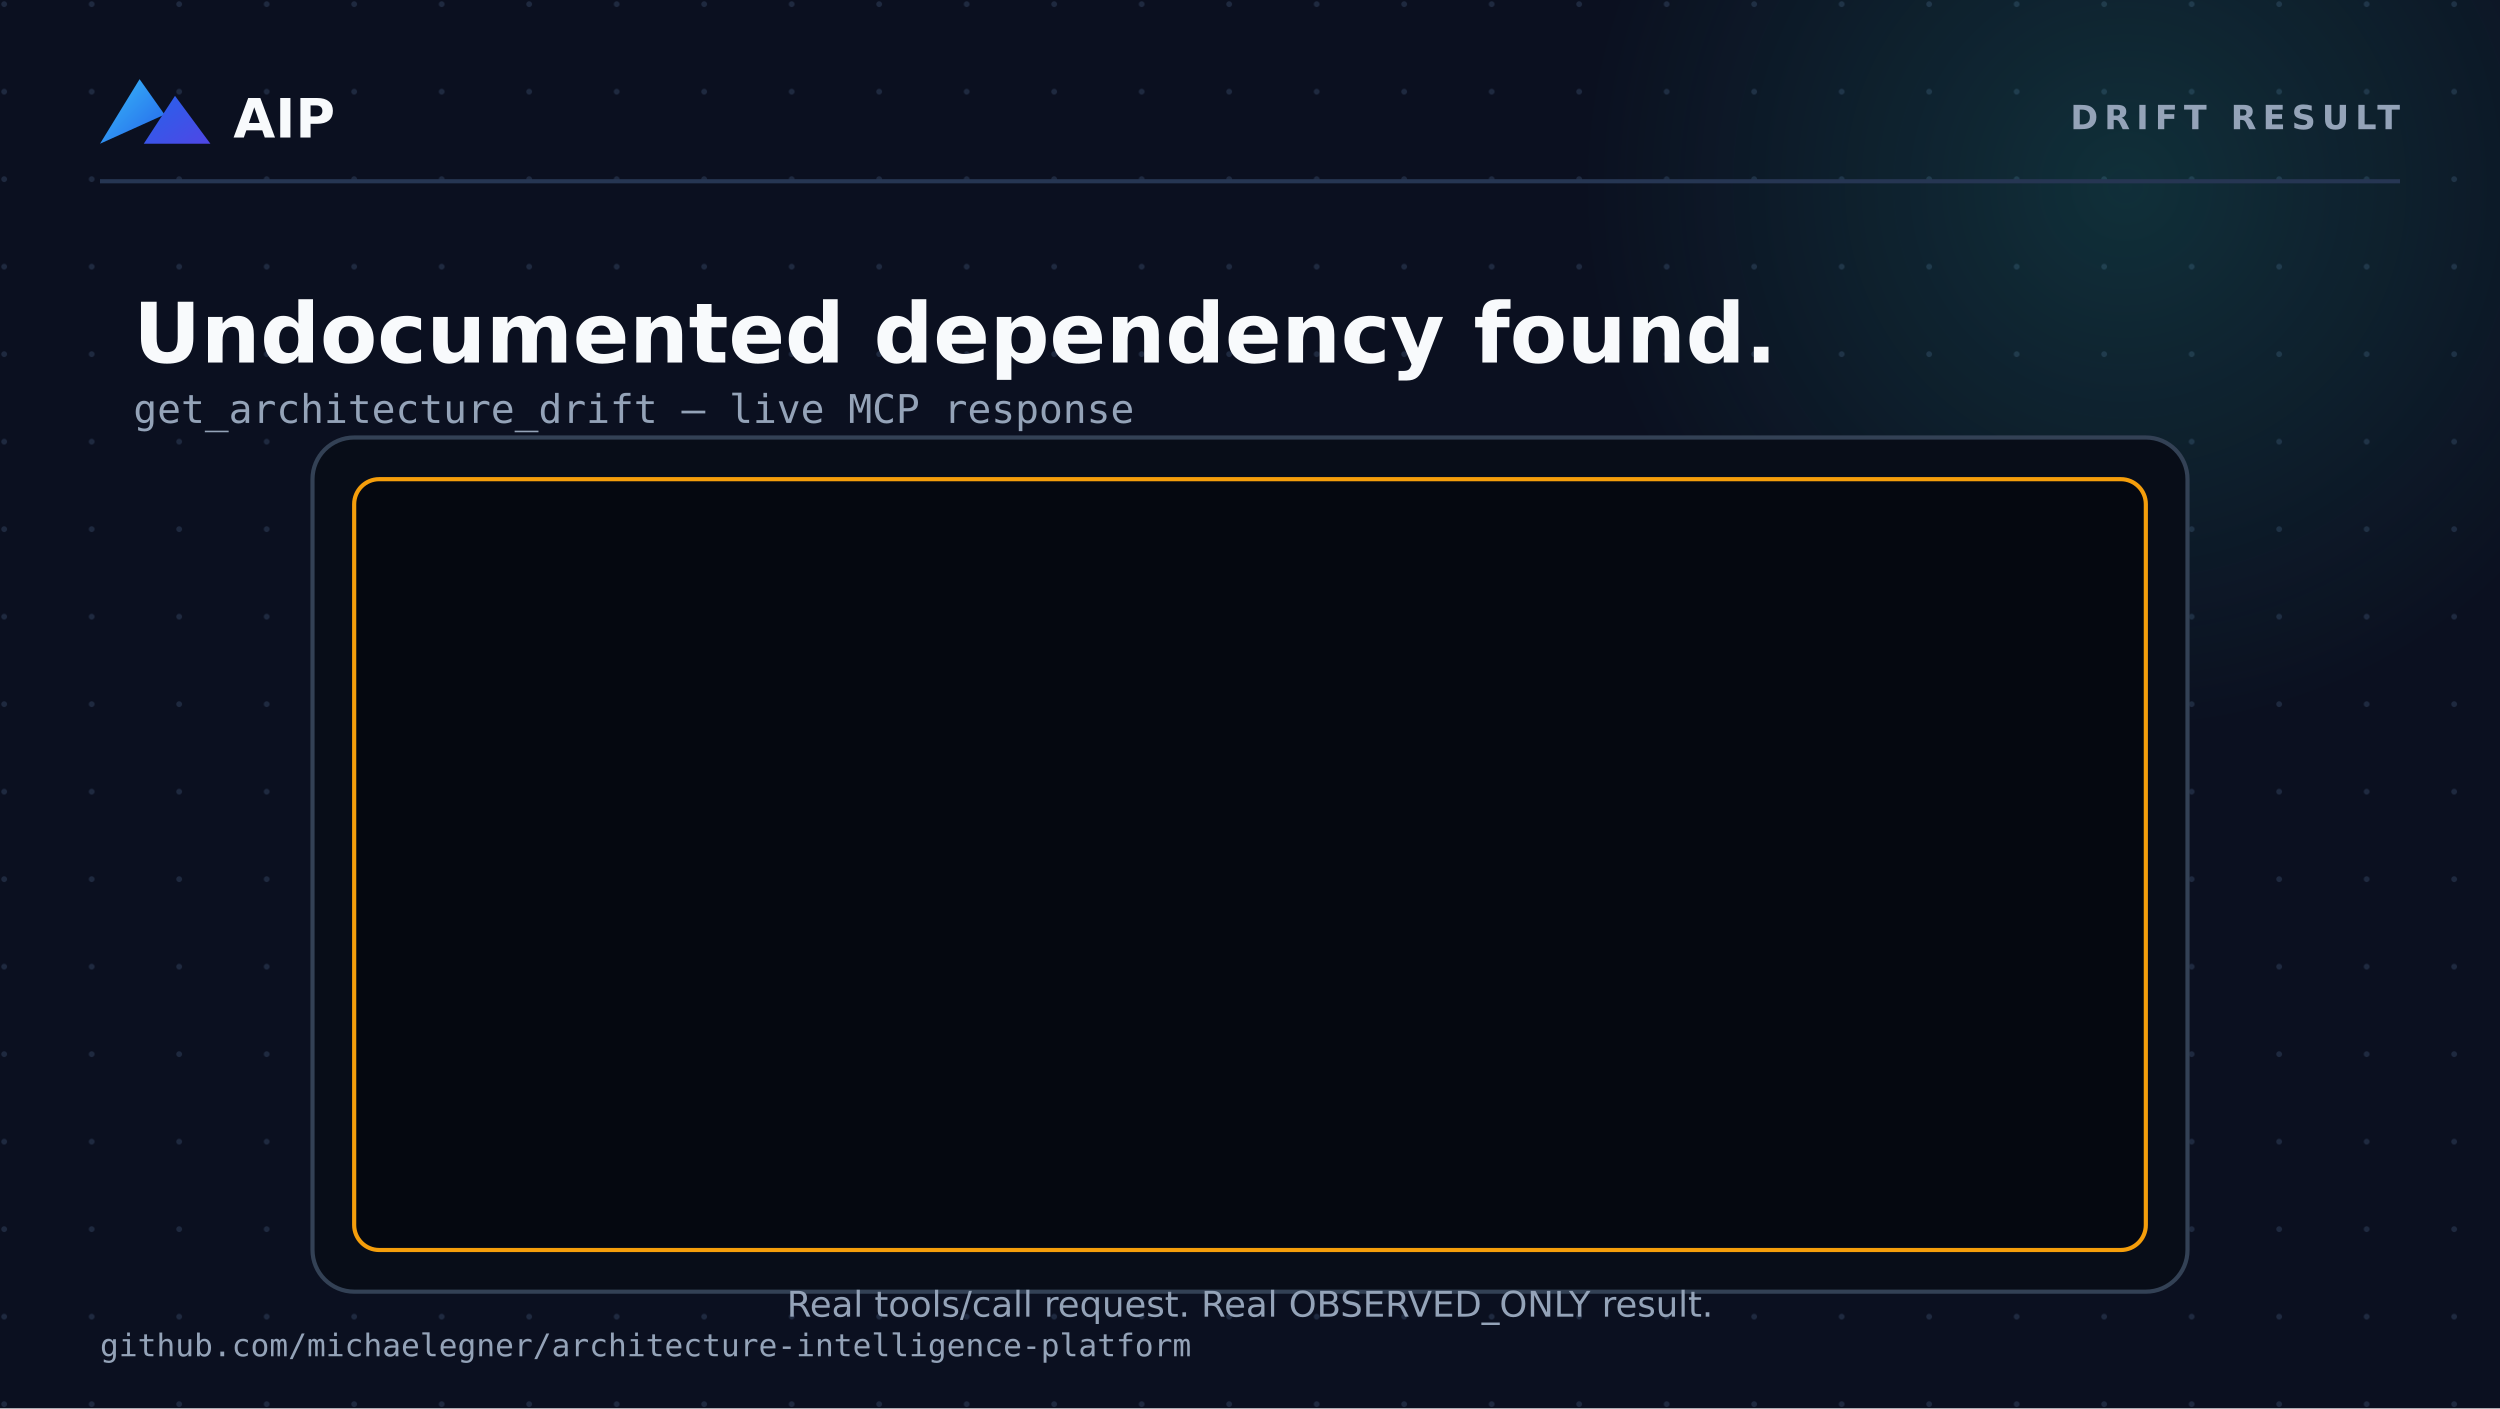
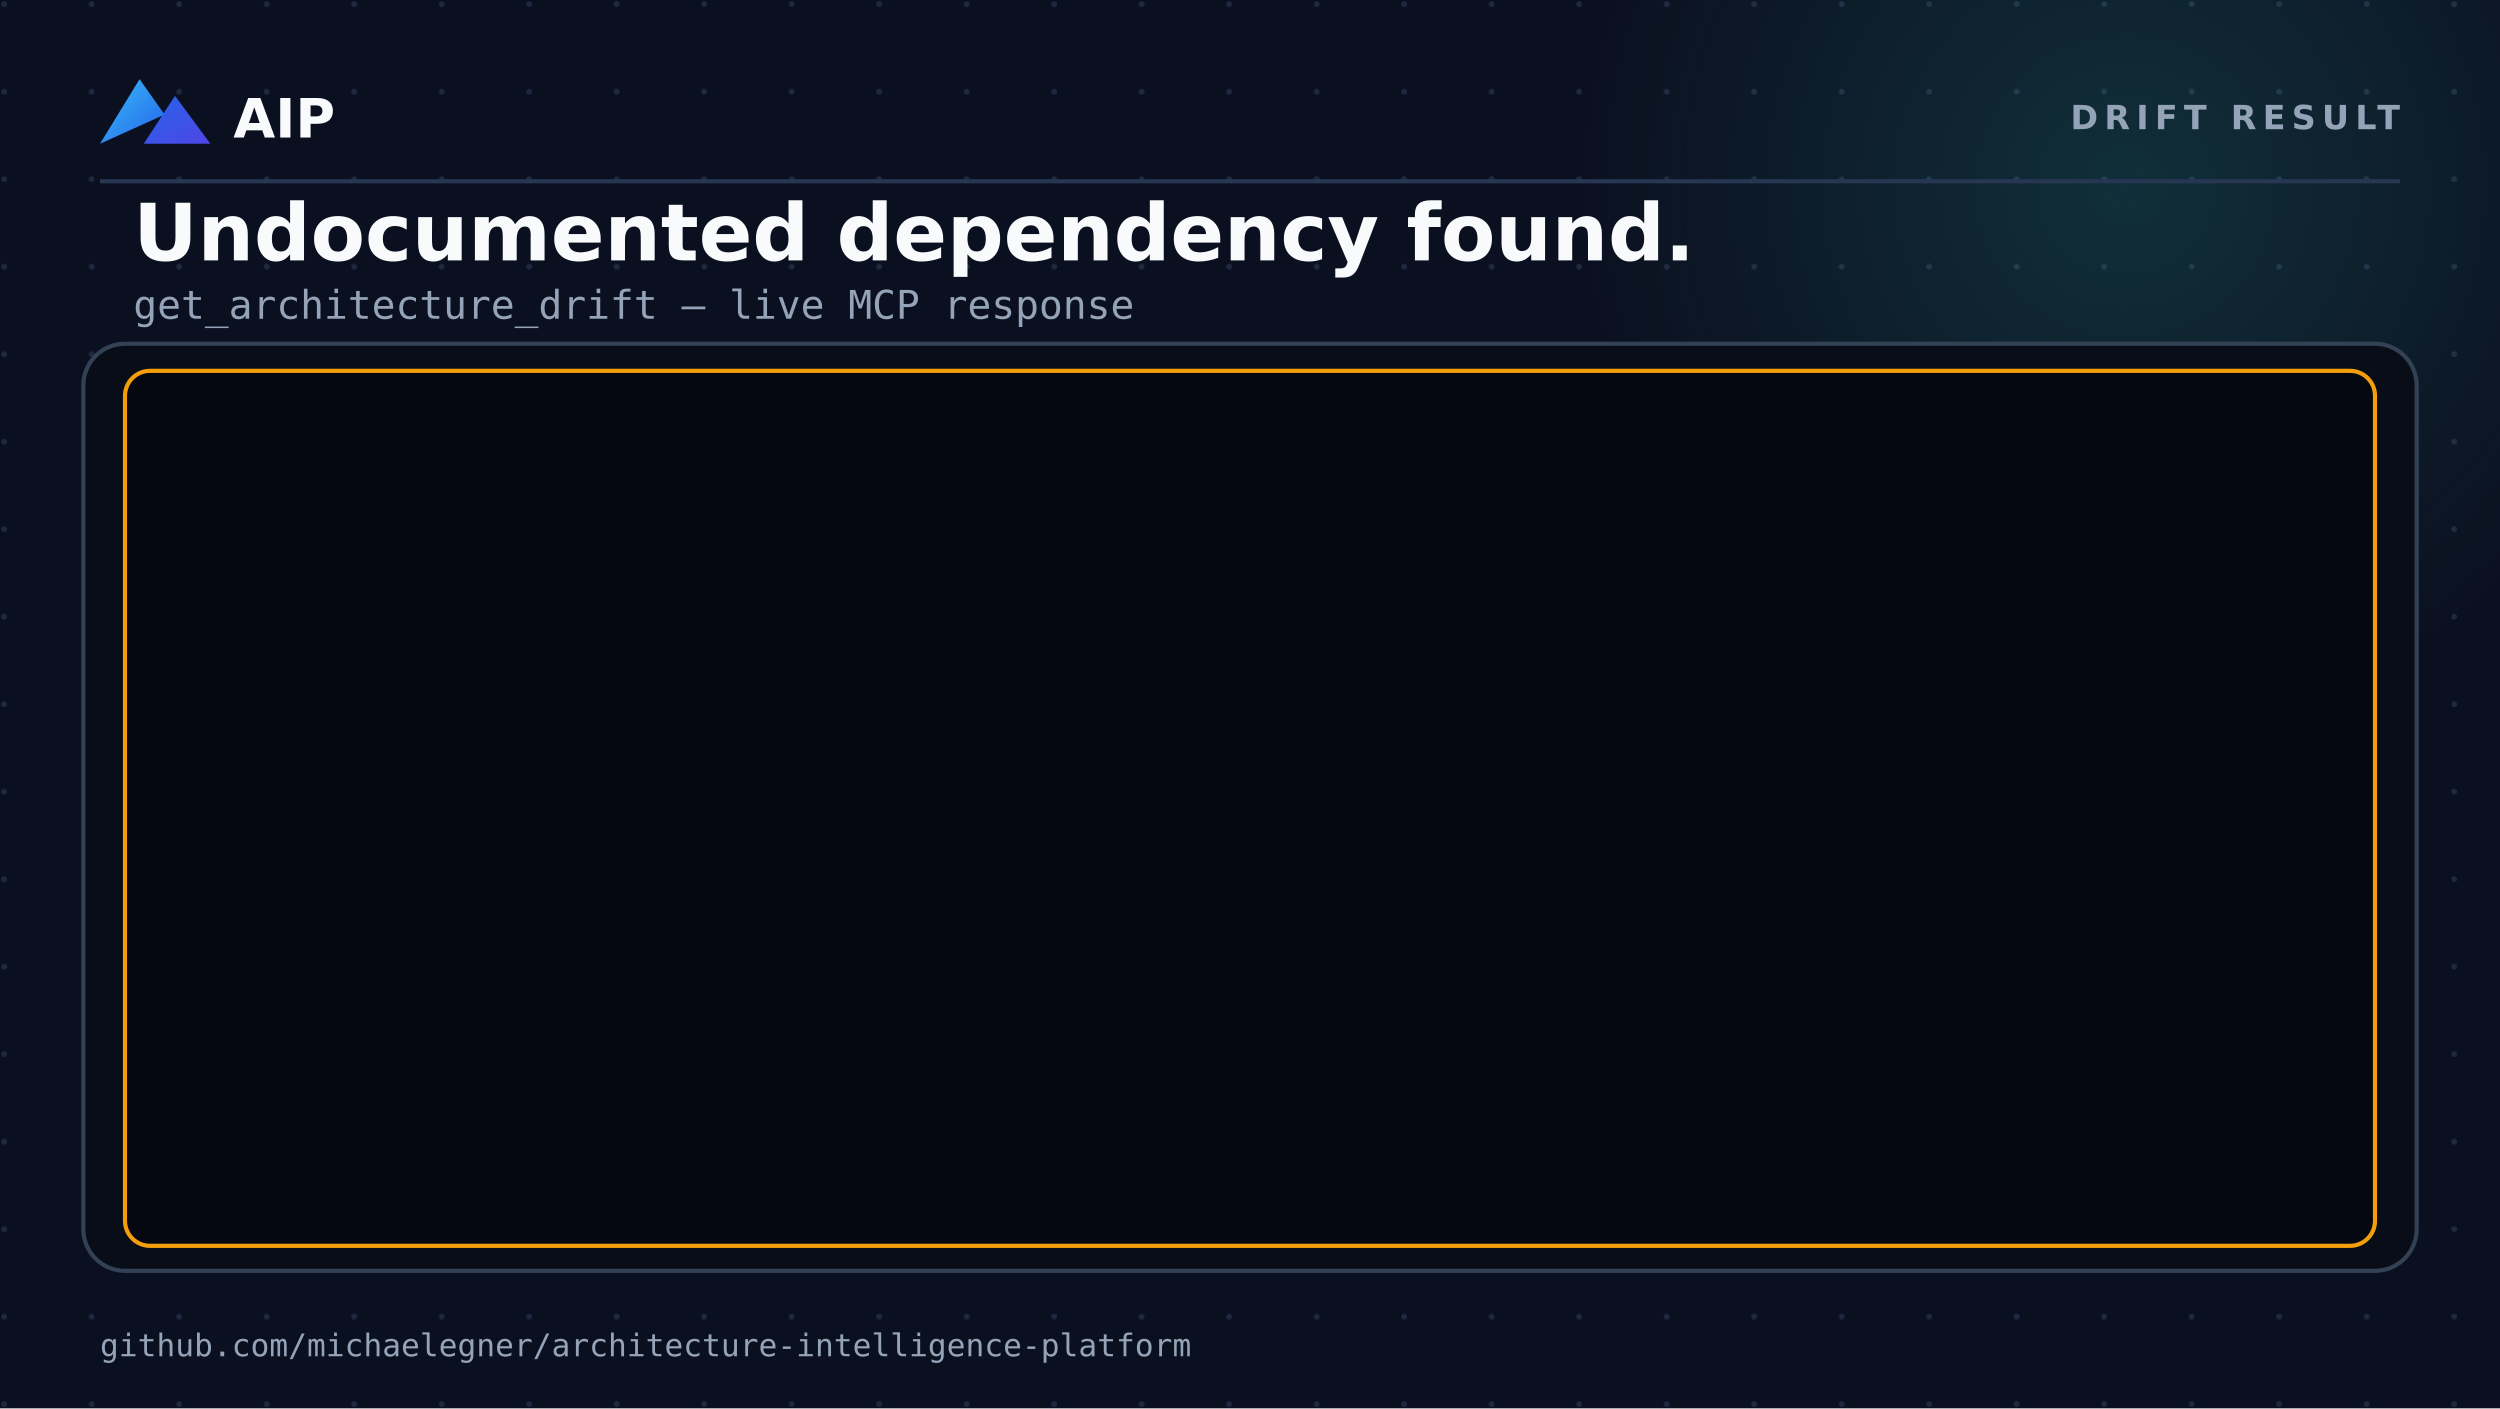
<svg xmlns="http://www.w3.org/2000/svg" width="1200" height="676" viewBox="0 0 1200 676">
  <defs>
    <linearGradient id="logoGradient" x1="0" y1="0" x2="1" y2="1">
      <stop stop-color="#38BDF8" />
      <stop offset="1" stop-color="#2563EB" />
    </linearGradient>
    <linearGradient id="logoGradient2" x1="0" y1="0" x2="1" y2="1">
      <stop stop-color="#2563EB" />
      <stop offset="1" stop-color="#4F46E5" />
    </linearGradient>
    <radialGradient id="halo">
      <stop stop-color="#2DD4BF" stop-opacity=".16" />
      <stop offset="1" stop-color="#2DD4BF" stop-opacity="0" />
    </radialGradient>
    <pattern id="grid" width="42" height="42" patternUnits="userSpaceOnUse">
      <circle cx="2" cy="2" r="1.4" fill="#31415D" opacity=".5" />
    </pattern>
    <marker id="arrow" markerWidth="10" markerHeight="10" refX="8" refY="3" orient="auto">
      <path d="M0,0 L0,6 L9,3 z" fill="#38BDF8" />
    </marker>
  </defs>
  <rect width="1200" height="676" fill="#0B1020" />
  <rect width="1200" height="676" fill="url(#grid)" />
  <ellipse cx="1020" cy="90" rx="260" ry="260" fill="url(#halo)" />
  <polygon points="48,69 67,38 79,55" fill="url(#logoGradient)" />
  <polygon points="69,69 84,46 101,69" fill="url(#logoGradient2)" />
  <text x="112" y="66" fill="#F8FAFC" font-family="DejaVu Sans" font-size="26" font-weight="700" text-anchor="start" letter-spacing="0">AIP</text>
  <text x="1152" y="62" fill="#94A3B8" font-family="DejaVu Sans" font-size="16" font-weight="700" text-anchor="end" letter-spacing="3">DRIFT RESULT</text>
  <rect x="48" y="86" width="1104" height="2" fill="#263653" />
  <text x="48" y="651" fill="#94A3B8" font-family="DejaVu Sans Mono" font-size="15" font-weight="400" text-anchor="start" letter-spacing="0">github.com/michaelegner/architecture-intelligence-platform</text>
-   <text x="64" y="174" fill="#F8FAFC" font-family="DejaVu Sans" font-size="40" font-weight="700" text-anchor="start" letter-spacing="0">Undocumented dependency found.</text>
-   <text x="64" y="203" fill="#94A3B8" font-family="DejaVu Sans Mono" font-size="19" font-weight="400" text-anchor="start" letter-spacing="0">get_architecture_drift — live MCP response</text>
-   <rect x="150" y="210" width="900" height="410" rx="20" fill="#080D18" stroke="#334155" stroke-width="2" opacity="1" />
-   <rect x="170" y="230" width="860" height="370" rx="12" fill="#050810" stroke="#F59E0B" stroke-width="2" opacity="1" />
-   <text x="600" y="632" fill="#94A3B8" font-family="DejaVu Sans" font-size="17" font-weight="400" text-anchor="middle" letter-spacing="0">Real tools/call request. Real OBSERVED_ONLY result.</text>
+   <text x="64" y="125" fill="#F8FAFC" font-family="DejaVu Sans" font-size="38" font-weight="700" text-anchor="start" letter-spacing="0">Undocumented dependency found.</text>
+   <text x="64" y="153" fill="#94A3B8" font-family="DejaVu Sans Mono" font-size="19" font-weight="400" text-anchor="start" letter-spacing="0">get_architecture_drift — live MCP response</text>
+   <rect x="40" y="165" width="1120" height="445" rx="20" fill="#080D18" stroke="#334155" stroke-width="2" opacity="1" />
+   <rect x="60" y="178" width="1080" height="420" rx="12" fill="#050810" stroke="#F59E0B" stroke-width="2" opacity="1" />
</svg>
